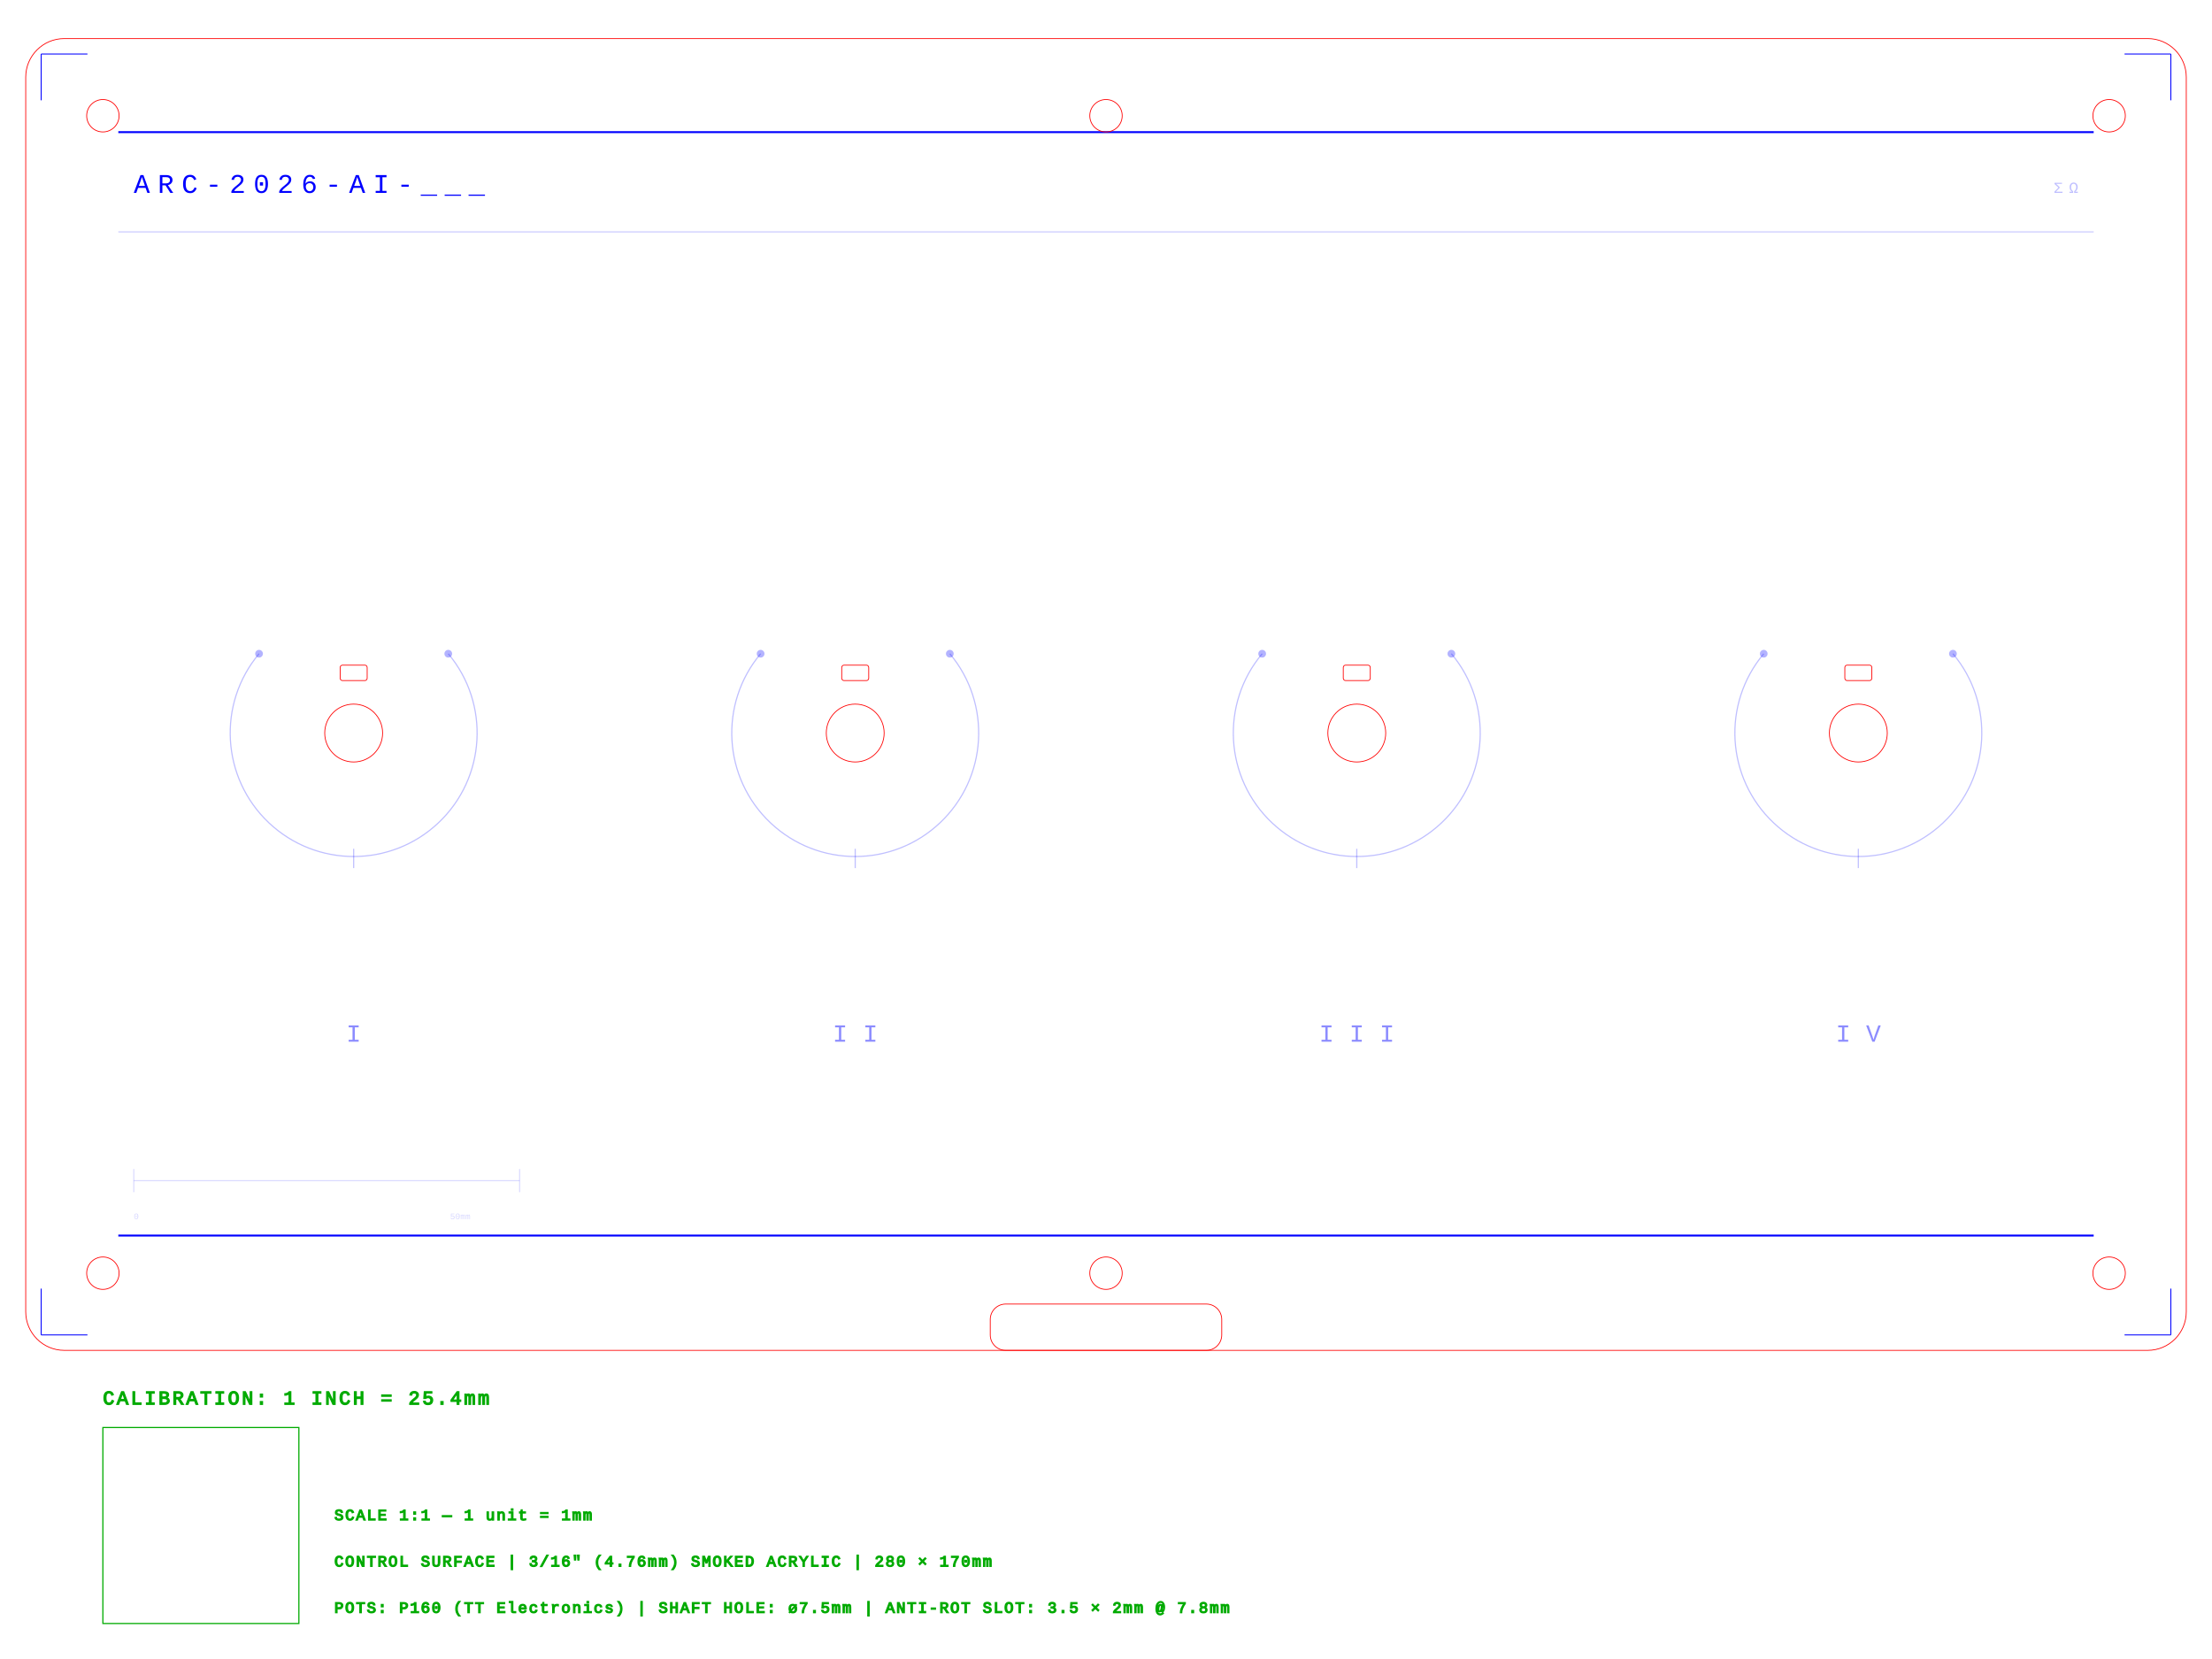
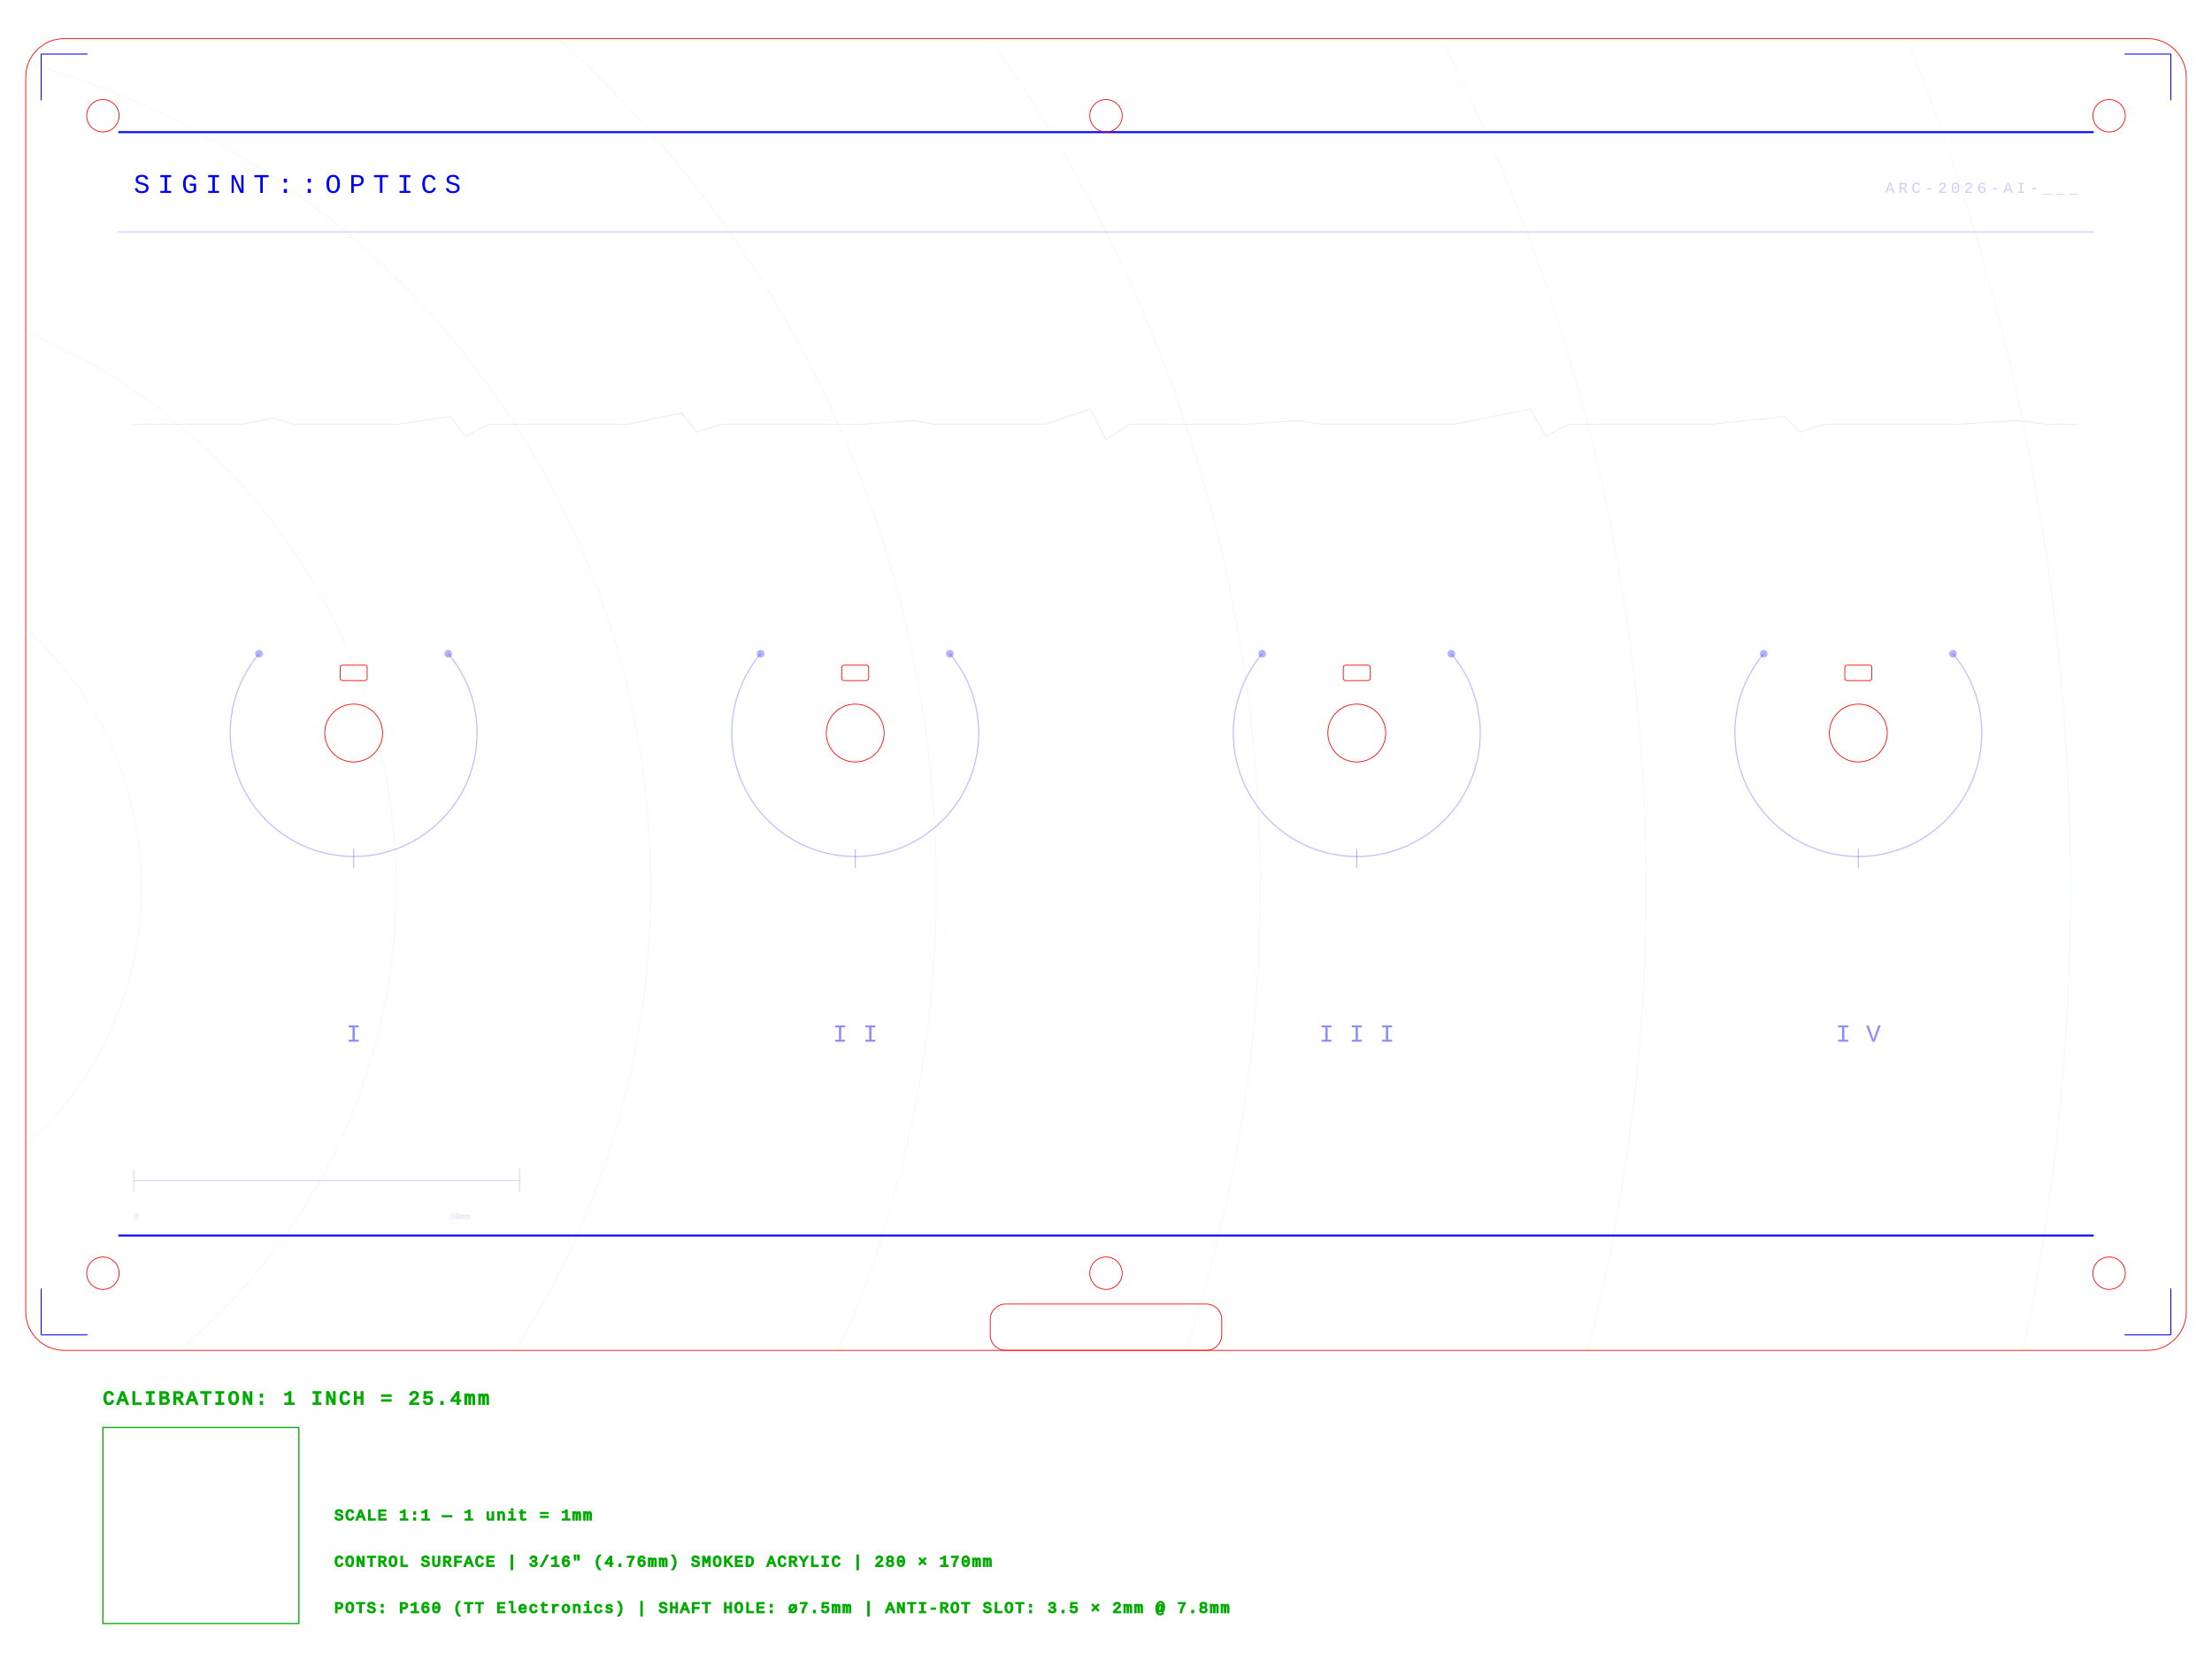
<svg xmlns="http://www.w3.org/2000/svg" width="280mm" height="210mm" viewBox="0 -5 280 215" style="background: transparent;">
+   <defs>
+     <clipPath id="panelClip">
+       <rect x="0" y="0" width="280" height="170" rx="5" ry="5" />
+     </clipPath>
+   </defs>
+   <g id="ETCH-LIGHT" clip-path="url(#panelClip)">
+     <g fill="none" stroke="#00AA00" stroke-width="0.1" opacity="0.07">
+       <circle cx="-30" cy="110" r="45" />
+       <circle cx="-30" cy="110" r="78" />
+       <circle cx="-30" cy="110" r="111" />
+       <circle cx="-30" cy="110" r="148" />
+       <circle cx="-30" cy="110" r="190" />
+       <circle cx="-30" cy="110" r="240" />
+       <circle cx="-30" cy="110" r="295" />
+     </g>
+   </g>
  <g id="ETCH-DEEP" fill="#0000FF" stroke="none" font-family="'Courier New', monospace">
    <rect x="12" y="12" width="256" height="0.25" />
-     <text x="14" y="20" font-size="3.5" letter-spacing="1">ARC-2026-AI-___</text>
-     <text x="266" y="20" font-size="2" letter-spacing="0.8" text-anchor="end" opacity="0.25">ΣΩ</text>
+     <text x="14" y="20" font-size="3.5" letter-spacing="1">SIGINT::OPTICS</text>
+     <text x="266" y="20" font-size="2" letter-spacing="0.5" text-anchor="end" opacity="0.2">ARC-2026-AI-___</text>
    <rect x="12" y="25" width="256" height="0.1" opacity="0.3" />
+     <polyline points="14,50 28,50 32,49.2 35,50 48,50 55,49 57,51.5 60,50 78,50 85,48.5 87,51 90,50 108,50 115,49.5 118,50 132,50 138,48 140,52 143,50 158,50 165,49.5 168,50 185,50 195,48 197,51.5 200,50 218,50 228,49 230,51 233,50 250,50 258,49.5 262,50 266,50" fill="none" stroke="#0000FF" stroke-width="0.1" opacity="0.1" />
    <g transform="translate(42.5, 90)">
      <path d="M -12.26 -10.28 A 16 16 0 1 0 12.26 -10.28" fill="none" stroke="#0000FF" stroke-width="0.15" opacity="0.25" />
      <circle cx="-12.26" cy="-10.28" r="0.5" opacity="0.3" />
      <circle cx="12.26" cy="-10.28" r="0.5" opacity="0.3" />
      <line x1="0" y1="15" x2="0" y2="17.5" stroke="#0000FF" stroke-width="0.15" opacity="0.25" />
      <text x="0" y="40" font-size="3.2" letter-spacing="2" text-anchor="middle" opacity="0.45">I</text>
    </g>
    <g transform="translate(107.5, 90)">
      <path d="M -12.26 -10.28 A 16 16 0 1 0 12.26 -10.28" fill="none" stroke="#0000FF" stroke-width="0.15" opacity="0.25" />
      <circle cx="-12.26" cy="-10.28" r="0.5" opacity="0.3" />
      <circle cx="12.26" cy="-10.28" r="0.5" opacity="0.3" />
      <line x1="0" y1="15" x2="0" y2="17.5" stroke="#0000FF" stroke-width="0.15" opacity="0.25" />
      <text x="0" y="40" font-size="3.2" letter-spacing="2" text-anchor="middle" opacity="0.45">II</text>
    </g>
    <g transform="translate(172.5, 90)">
      <path d="M -12.26 -10.28 A 16 16 0 1 0 12.26 -10.28" fill="none" stroke="#0000FF" stroke-width="0.15" opacity="0.25" />
      <circle cx="-12.26" cy="-10.28" r="0.5" opacity="0.3" />
      <circle cx="12.26" cy="-10.28" r="0.5" opacity="0.3" />
      <line x1="0" y1="15" x2="0" y2="17.5" stroke="#0000FF" stroke-width="0.15" opacity="0.25" />
      <text x="0" y="40" font-size="3.2" letter-spacing="2" text-anchor="middle" opacity="0.45">III</text>
    </g>
    <g transform="translate(237.5, 90)">
      <path d="M -12.26 -10.28 A 16 16 0 1 0 12.26 -10.28" fill="none" stroke="#0000FF" stroke-width="0.15" opacity="0.25" />
      <circle cx="-12.26" cy="-10.28" r="0.5" opacity="0.3" />
      <circle cx="12.26" cy="-10.28" r="0.5" opacity="0.3" />
      <line x1="0" y1="15" x2="0" y2="17.5" stroke="#0000FF" stroke-width="0.15" opacity="0.25" />
      <text x="0" y="40" font-size="3.2" letter-spacing="2" text-anchor="middle" opacity="0.45">IV</text>
    </g>
    <rect x="12" y="155" width="256" height="0.25" />
    <line x1="14" y1="148" x2="64" y2="148" stroke="#0000FF" stroke-width="0.1" opacity="0.2" />
    <line x1="14" y1="146.5" x2="14" y2="149.5" stroke="#0000FF" stroke-width="0.1" opacity="0.2" />
    <line x1="64" y1="146.5" x2="64" y2="149.5" stroke="#0000FF" stroke-width="0.1" opacity="0.2" />
    <text x="14" y="153" font-size="1.1" opacity="0.15">0</text>
    <text x="55" y="153" font-size="1.1" opacity="0.15">50mm</text>
    <line x1="2" y1="8" x2="2" y2="2" stroke="#0000FF" stroke-width="0.12" />
    <line x1="2" y1="2" x2="8" y2="2" stroke="#0000FF" stroke-width="0.12" />
    <line x1="272" y1="2" x2="278" y2="2" stroke="#0000FF" stroke-width="0.12" />
    <line x1="278" y1="2" x2="278" y2="8" stroke="#0000FF" stroke-width="0.12" />
    <line x1="2" y1="162" x2="2" y2="168" stroke="#0000FF" stroke-width="0.12" />
    <line x1="2" y1="168" x2="8" y2="168" stroke="#0000FF" stroke-width="0.12" />
    <line x1="278" y1="162" x2="278" y2="168" stroke="#0000FF" stroke-width="0.12" />
    <line x1="272" y1="168" x2="278" y2="168" stroke="#0000FF" stroke-width="0.12" />
  </g>
  <g id="CUT" fill="none" stroke="#FF0000" stroke-width="0.1">
    <rect x="0" y="0" width="280" height="170" rx="5" ry="5" />
    <circle cx="10" cy="10" r="2.1" />
    <circle cx="270" cy="10" r="2.1" />
    <circle cx="10" cy="160" r="2.1" />
    <circle cx="270" cy="160" r="2.1" />
    <circle cx="140" cy="10" r="2.1" />
    <circle cx="140" cy="160" r="2.1" />
    <circle cx="42.5" cy="90" r="3.75" />
    <circle cx="107.5" cy="90" r="3.75" />
    <circle cx="172.5" cy="90" r="3.75" />
    <circle cx="237.5" cy="90" r="3.75" />
    <rect x="40.75" y="81.2" width="3.5" height="2" rx="0.3" />
    <rect x="105.75" y="81.2" width="3.5" height="2" rx="0.3" />
    <rect x="170.75" y="81.2" width="3.5" height="2" rx="0.3" />
    <rect x="235.75" y="81.2" width="3.5" height="2" rx="0.3" />
    <rect x="125" y="164" width="30" height="6" rx="2" />
  </g>
  <g fill="none" stroke="#00AA00" stroke-width="0.15" font-family="'Courier New', monospace">
    <rect x="10" y="180" width="25.4" height="25.4" />
    <text x="10" y="177" fill="#00AA00" font-size="2.5" letter-spacing="0.3">CALIBRATION: 1 INCH = 25.4mm</text>
    <text x="40" y="192" fill="#00AA00" font-size="2" letter-spacing="0.2">SCALE 1:1 — 1 unit = 1mm</text>
    <text x="40" y="198" fill="#00AA00" font-size="2" letter-spacing="0.2">CONTROL SURFACE | 3/16" (4.76mm) SMOKED ACRYLIC | 280 × 170mm</text>
    <text x="40" y="204" fill="#00AA00" font-size="2" letter-spacing="0.2">POTS: P160 (TT Electronics) | SHAFT HOLE: ø7.5mm | ANTI-ROT SLOT: 3.5 × 2mm @ 7.8mm</text>
  </g>
</svg>
